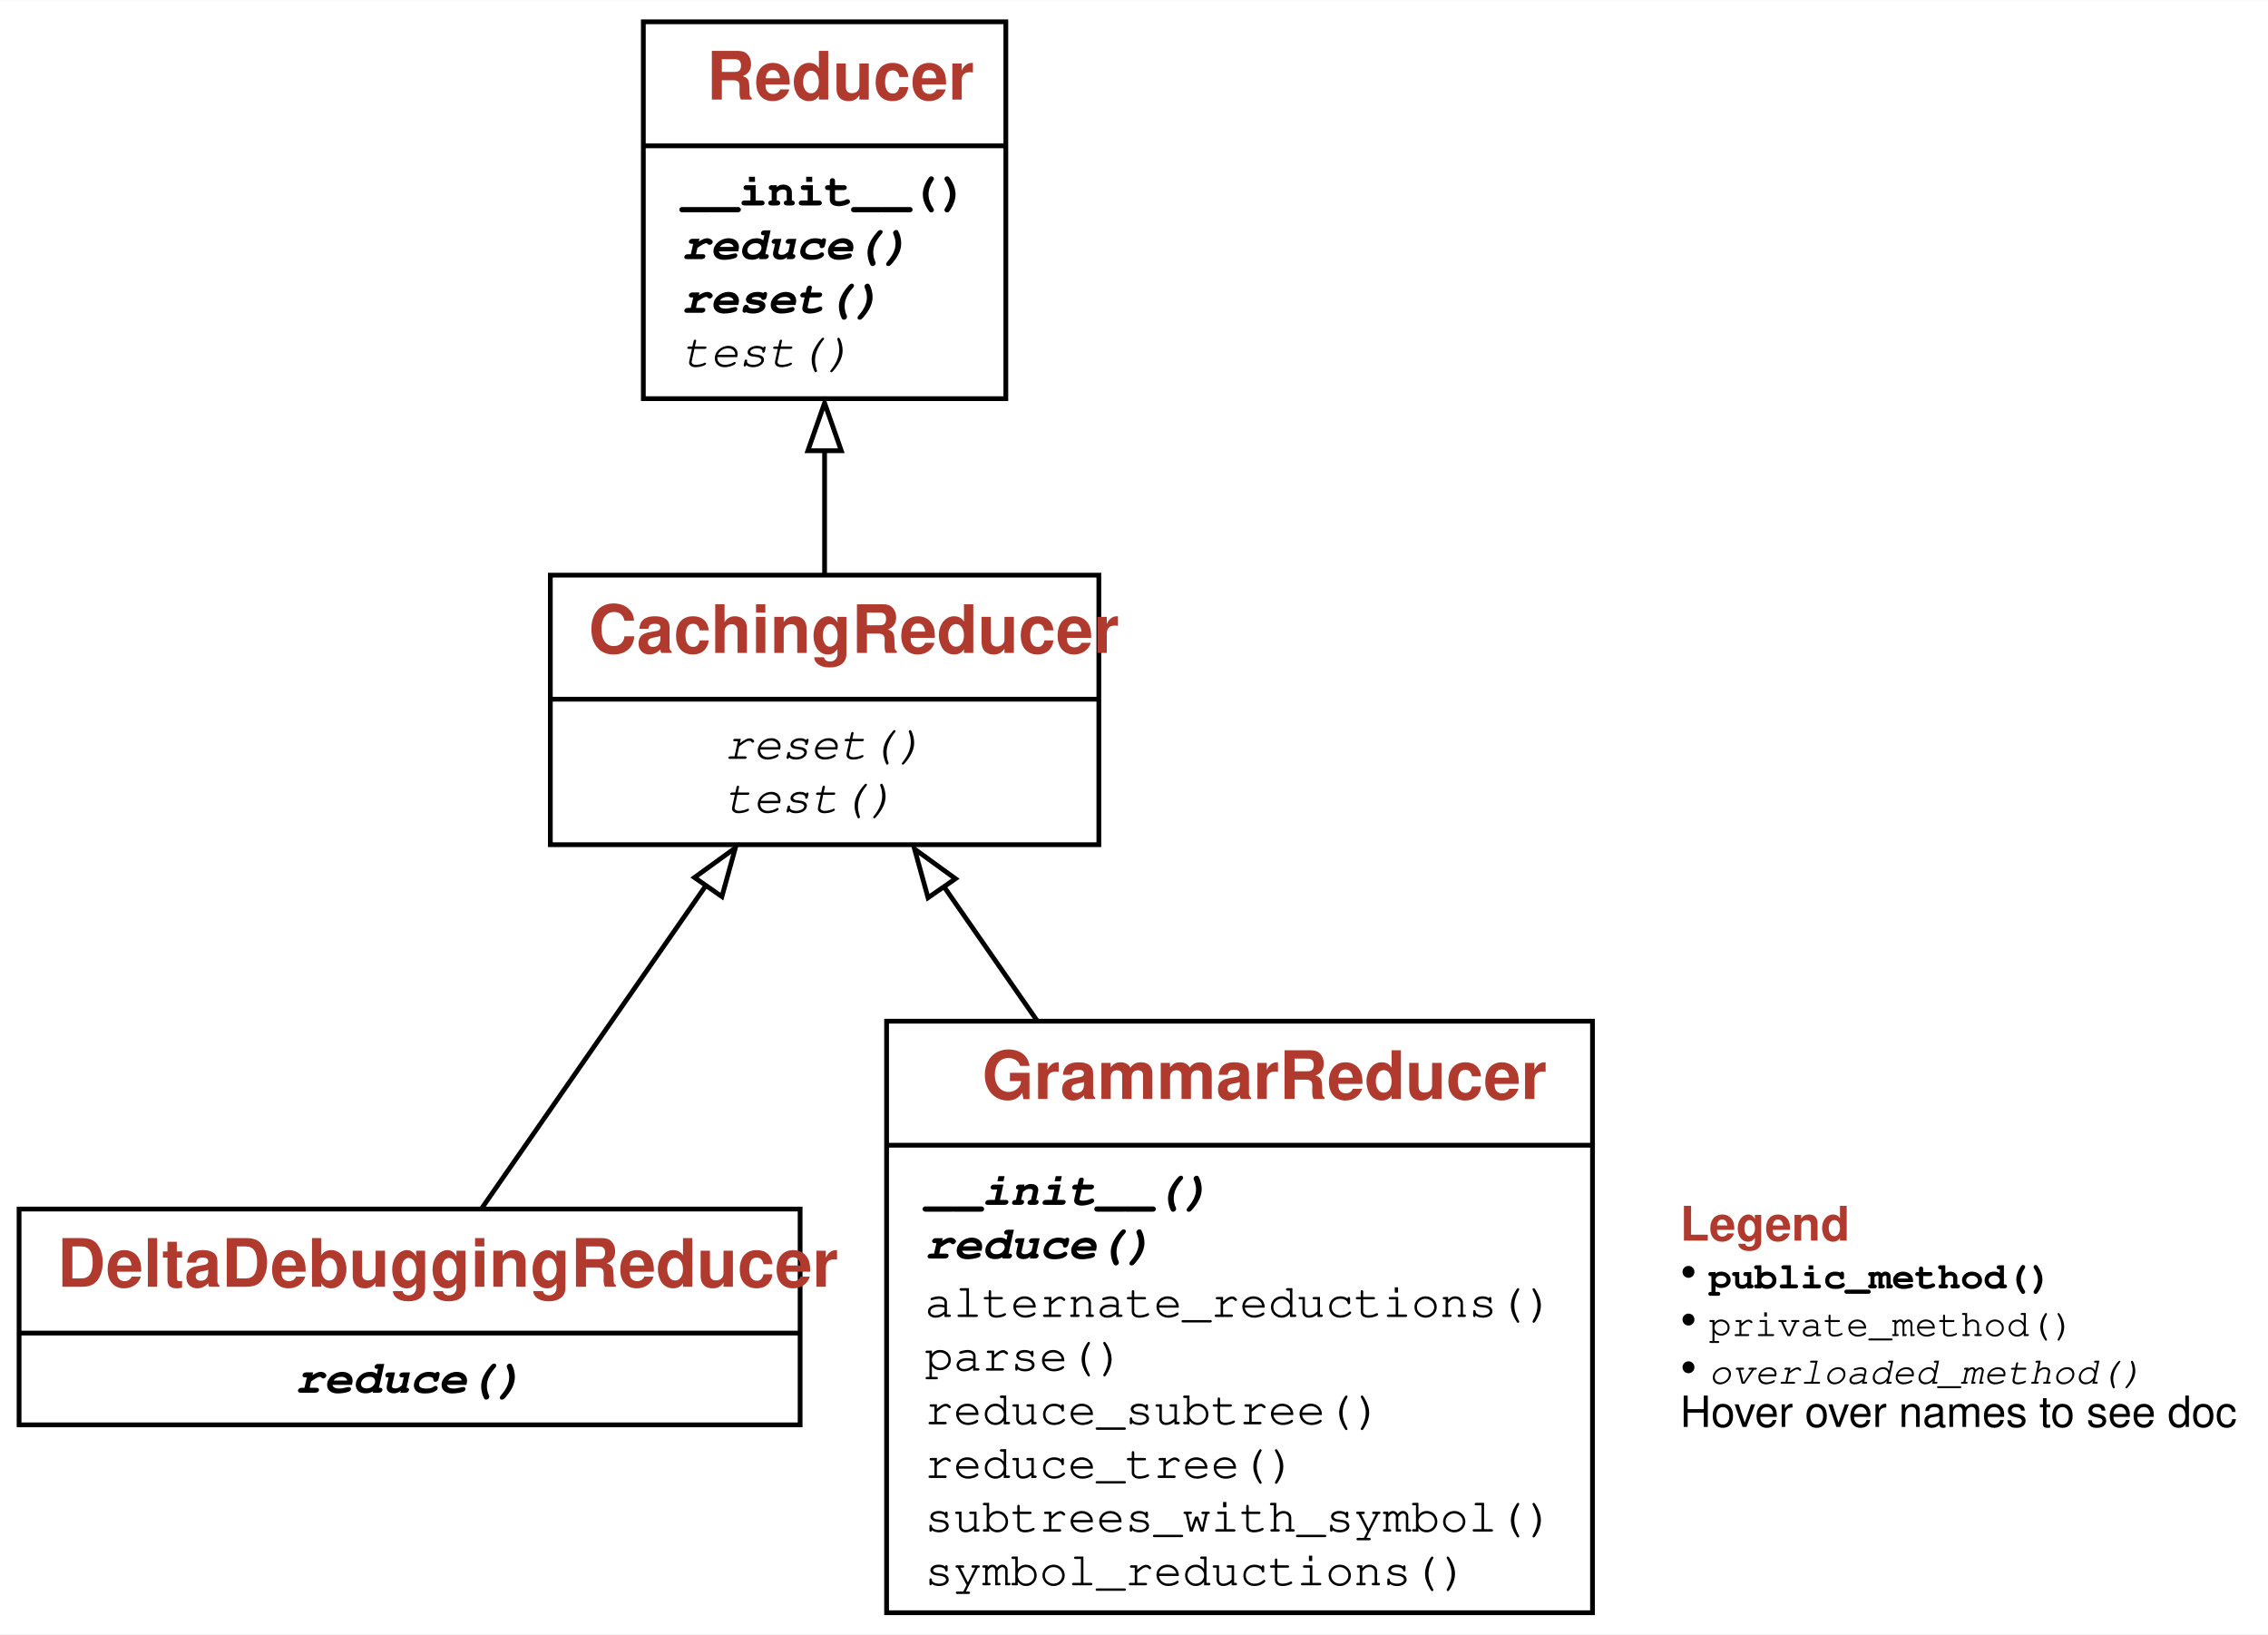
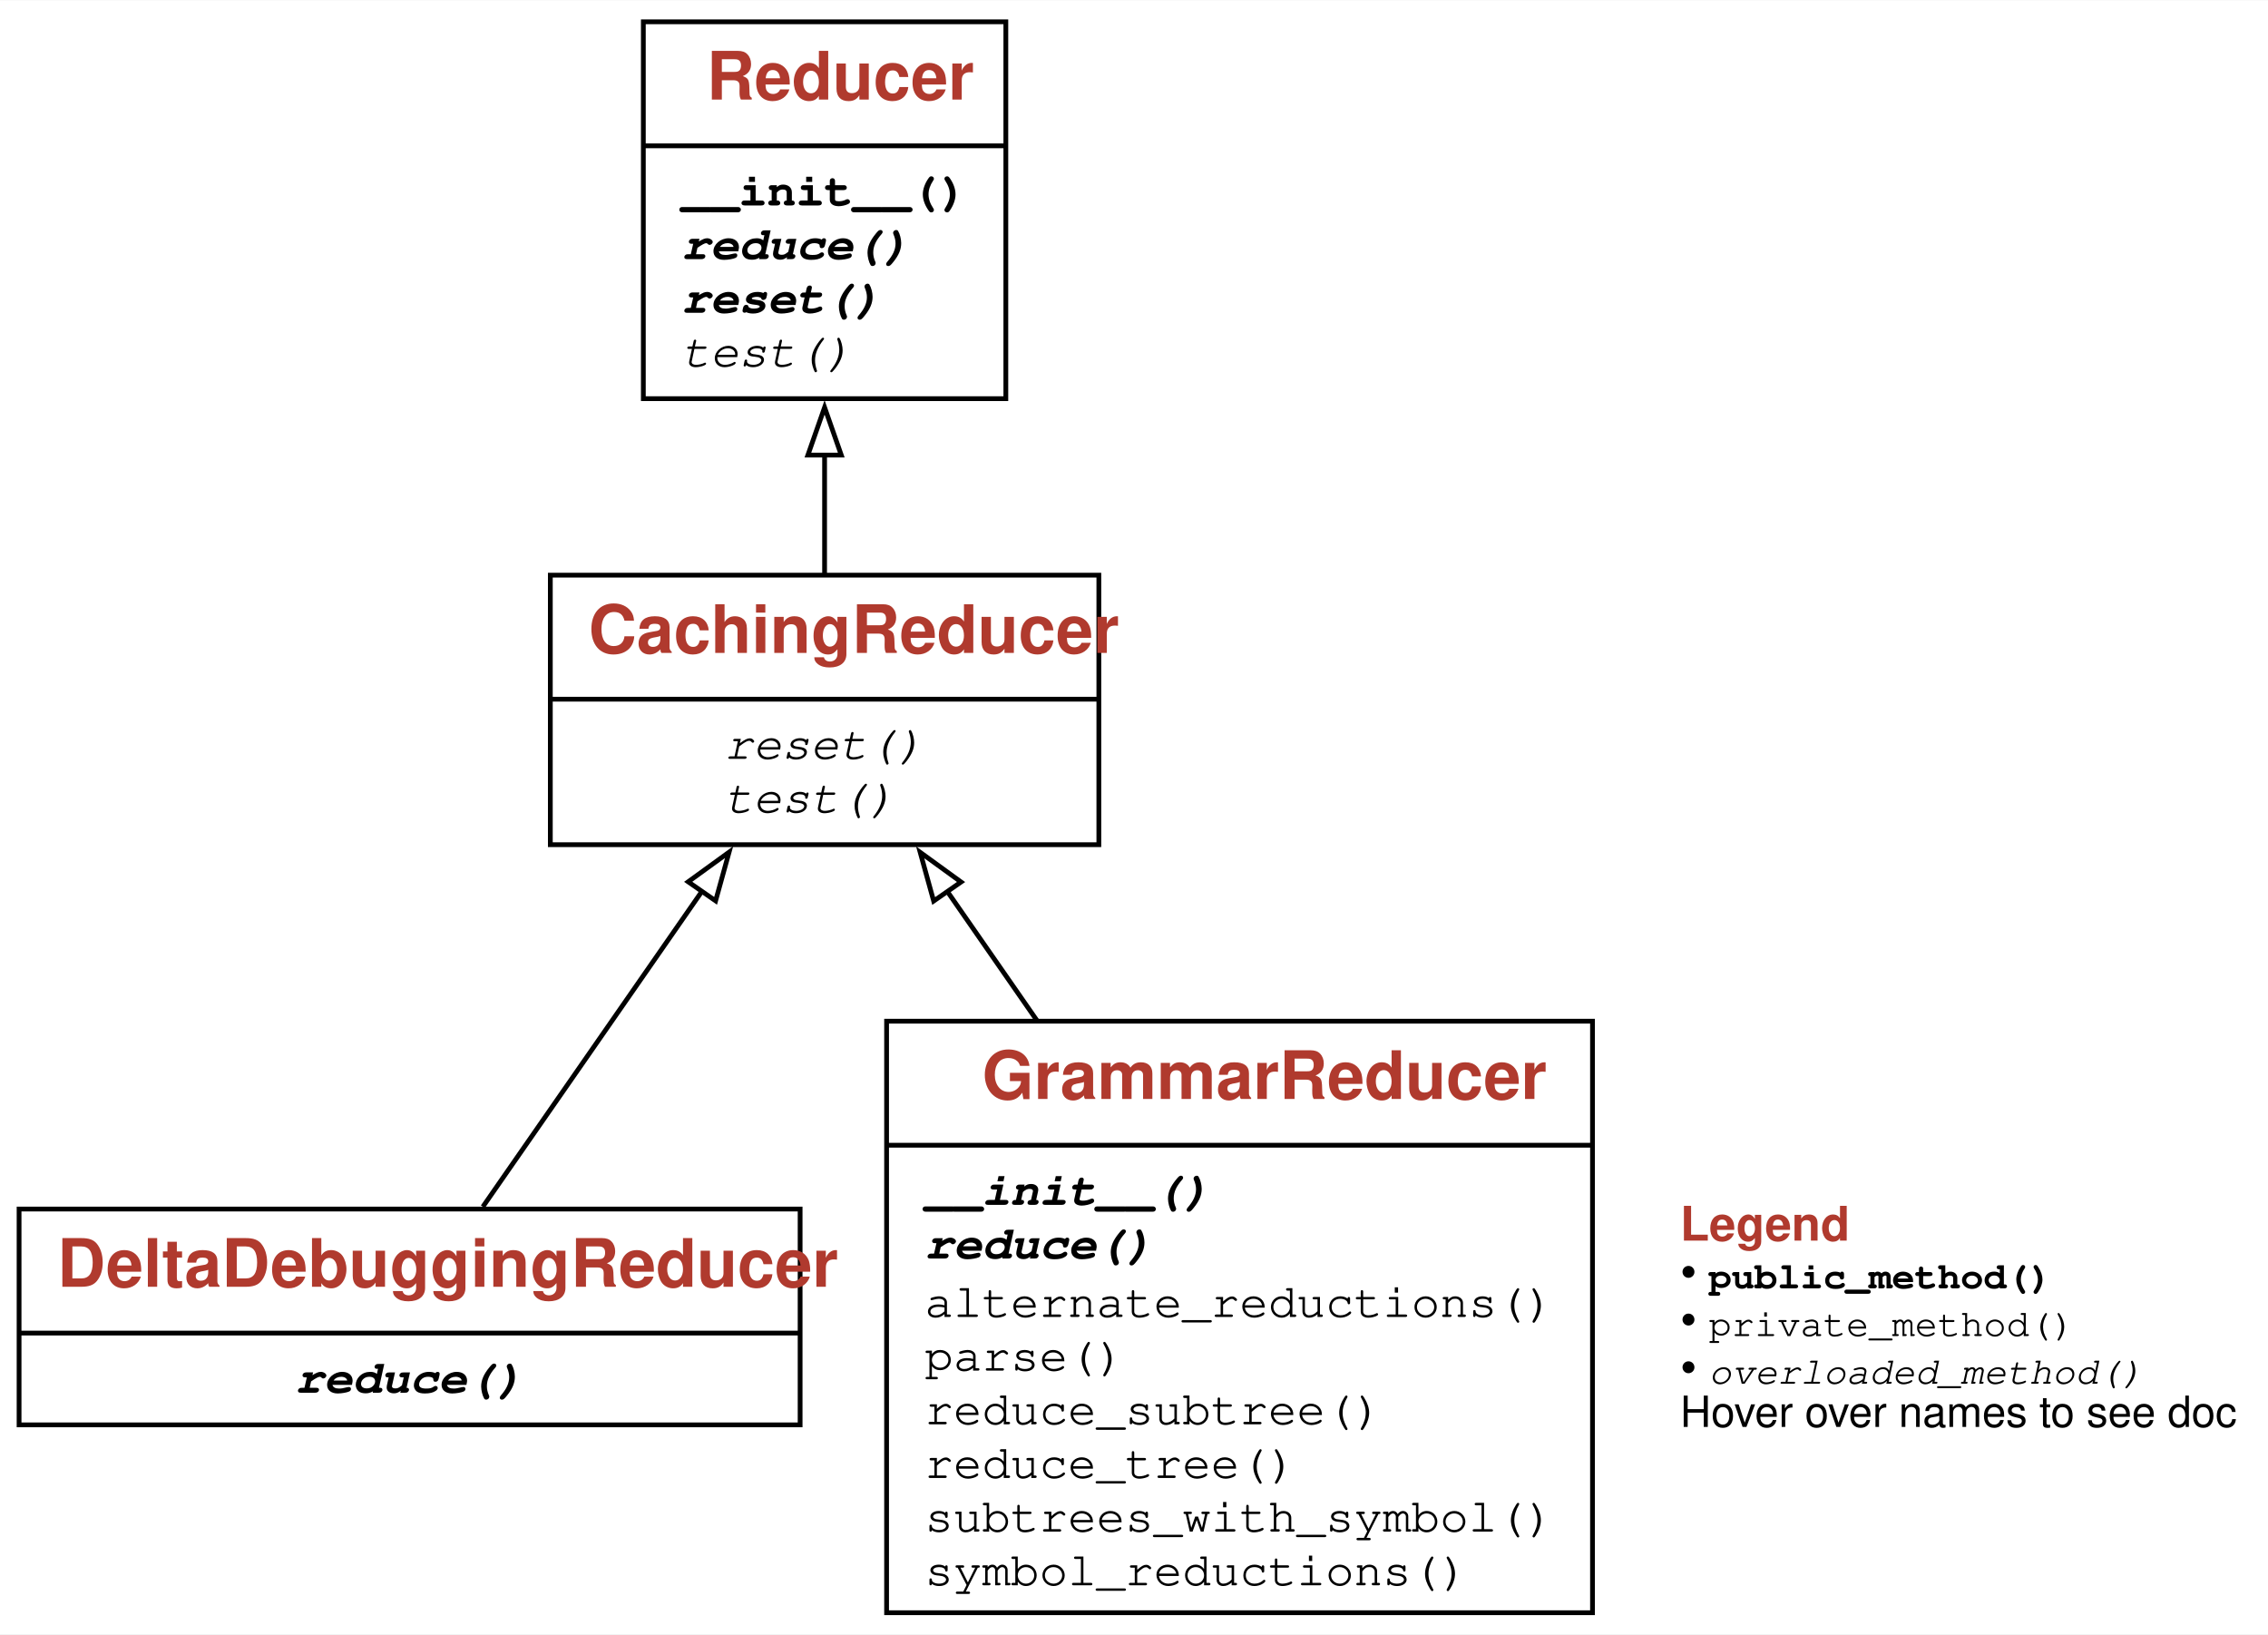
<svg xmlns="http://www.w3.org/2000/svg" xmlns:xlink="http://www.w3.org/1999/xlink" width="476pt" height="343pt" viewBox="0.00 0.00 475.50 342.50">
  <g id="graph0" class="graph" transform="scale(1 1) rotate(0) translate(4 338.5)">
    <g id="a_graph0">
      <a xlink:title="DeltaDebuggingReducer class hierarchy">
        <polygon fill="white" stroke="none" points="-4,4 -4,-338.5 471.5,-338.5 471.5,4 -4,4" />
      </a>
    </g>
    <g id="node1" class="node">
      <g id="a_node1">
        <a xlink:href="#" xlink:title="class DeltaDebuggingReducer:&#10;Reduce inputs using delta debugging.">
          <polygon fill="none" stroke="black" points="0,-39.88 0,-85.12 163.75,-85.12 163.75,-39.88 0,-39.88" />
          <text text-anchor="start" x="8" y="-68.83" font-family="Patua One, Helvetica, sans-serif" font-weight="bold" font-size="14.00" fill="#b03a2e">DeltaDebuggingReducer</text>
          <polyline fill="none" stroke="black" points="0,-59.12 163.75,-59.12" />
          <g id="a_node1_0">
            <a xlink:href="#" xlink:title="DeltaDebuggingReducer">
              <g id="a_node1_1">
                <a xlink:href="#" xlink:title="reduce(self, inp: str) -&gt; str:&#10;Reduce input `inp` using delta debugging. Return reduced input.">
                  <text text-anchor="start" x="57.88" y="-46.62" font-family="'Fira Mono', 'Source Code Pro', 'Courier', monospace" font-weight="bold" font-style="italic" font-size="10.00">reduce()</text>
                </a>
              </g>
            </a>
          </g>
        </a>
      </g>
    </g>
    <g id="node2" class="node">
      <g id="a_node2">
        <a xlink:href="#" xlink:title="class CachingReducer:&#10;A reducer that also caches test outcomes">
          <polygon fill="none" stroke="black" points="111.38,-161.5 111.38,-218 226.38,-218 226.38,-161.5 111.38,-161.5" />
          <text text-anchor="start" x="119.38" y="-201.7" font-family="Patua One, Helvetica, sans-serif" font-weight="bold" font-size="14.00" fill="#b03a2e">CachingReducer</text>
          <polyline fill="none" stroke="black" points="111.38,-192 226.38,-192" />
          <g id="a_node2_2">
            <a xlink:href="#" xlink:title="CachingReducer">
              <g id="a_node2_3">
                <a xlink:href="#" xlink:title="reset(self):&#10;Reset the test counter to zero. To be extended in subclasses.">
                  <text text-anchor="start" x="147.88" y="-179.5" font-family="'Fira Mono', 'Source Code Pro', 'Courier', monospace" font-style="italic" font-size="10.00">reset()</text>
                </a>
              </g>
              <g id="a_node2_4">
                <a xlink:href="#" xlink:title="test(self, inp):&#10;Test with input `inp`. Return outcome.&#10;To be extended in subclasses.">
                  <text text-anchor="start" x="147.88" y="-168.25" font-family="'Fira Mono', 'Source Code Pro', 'Courier', monospace" font-style="italic" font-size="10.00">test()</text>
                </a>
              </g>
            </a>
          </g>
        </a>
      </g>
    </g>
    <g id="edge1" class="edge">
-       <path fill="none" stroke="black" d="M96.83,-85.03C109.75,-103.64 128.69,-130.9 143.91,-152.81" />
-       <polygon fill="none" stroke="black" points="141.6,-154.62 150.18,-160.83 147.35,-150.62 141.6,-154.62" />
+       <path fill="none" stroke="black" d="M97.23,-85.6C109.98,-103.96 128.38,-130.45 143.34,-151.98" />
+       <polygon fill="none" stroke="black" points="140.28,-153.72 148.86,-159.94 146.03,-149.73 140.28,-153.72" />
    </g>
    <g id="node3" class="node">
      <g id="a_node3">
        <a xlink:href="#" xlink:title="class Reducer:&#10;Base class for reducers.">
          <polygon fill="none" stroke="black" points="130.88,-255 130.88,-334 206.88,-334 206.88,-255 130.88,-255" />
          <text text-anchor="start" x="144.12" y="-317.7" font-family="Patua One, Helvetica, sans-serif" font-weight="bold" font-size="14.00" fill="#b03a2e">Reducer</text>
          <polyline fill="none" stroke="black" points="130.88,-308 206.88,-308" />
          <g id="a_node3_5">
            <a xlink:href="#" xlink:title="Reducer">
              <g id="a_node3_6">
                <a xlink:href="#" xlink:title="__init__(self, runner: Fuzzer.Runner, log_test: bool = False) -&gt; None:&#10;Attach reducer to the given `runner`">
                  <text text-anchor="start" x="138.88" y="-295.5" font-family="'Fira Mono', 'Source Code Pro', 'Courier', monospace" font-weight="bold" font-size="10.00">__init__()</text>
                </a>
              </g>
              <g id="a_node3_7">
                <a xlink:href="#" xlink:title="reduce(self, inp: str) -&gt; str:&#10;Reduce input `inp`. Return reduced input.&#10;To be defined in subclasses.">
                  <text text-anchor="start" x="138.88" y="-284.25" font-family="'Fira Mono', 'Source Code Pro', 'Courier', monospace" font-weight="bold" font-style="italic" font-size="10.00">reduce()</text>
                </a>
              </g>
              <g id="a_node3_8">
                <a xlink:href="#" xlink:title="reset(self) -&gt; None:&#10;Reset the test counter to zero. To be extended in subclasses.">
                  <text text-anchor="start" x="138.88" y="-273" font-family="'Fira Mono', 'Source Code Pro', 'Courier', monospace" font-weight="bold" font-style="italic" font-size="10.00">reset()</text>
                </a>
              </g>
              <g id="a_node3_9">
                <a xlink:href="#" xlink:title="test(self, inp: str) -&gt; str:&#10;Test with input `inp`. Return outcome.&#10;To be extended in subclasses.">
                  <text text-anchor="start" x="138.88" y="-261.75" font-family="'Fira Mono', 'Source Code Pro', 'Courier', monospace" font-style="italic" font-size="10.00">test()</text>
                </a>
              </g>
            </a>
          </g>
        </a>
      </g>
    </g>
    <g id="edge2" class="edge">
-       <path fill="none" stroke="black" d="M168.88,-217.75C168.88,-225.86 168.88,-235.04 168.88,-244.12" />
-       <polygon fill="none" stroke="black" points="165.38,-244.09 168.88,-254.09 172.38,-244.09 165.38,-244.09" />
+       <path fill="none" stroke="black" d="M168.88,-218.29C168.88,-226.06 168.88,-234.76 168.88,-243.42" />
+       <polygon fill="none" stroke="black" points="165.38,-243.17 168.88,-253.17 172.38,-243.17 165.38,-243.17" />
    </g>
    <g id="node4" class="node">
      <g id="a_node4">
        <a xlink:href="#" xlink:title="class GrammarReducer:&#10;Reduce inputs using grammars">
          <polygon fill="none" stroke="black" points="181.88,-0.5 181.88,-124.5 329.88,-124.5 329.88,-0.5 181.88,-0.5" />
          <text text-anchor="start" x="201.88" y="-108.2" font-family="Patua One, Helvetica, sans-serif" font-weight="bold" font-size="14.00" fill="#b03a2e">GrammarReducer</text>
          <polyline fill="none" stroke="black" points="181.88,-98.5 329.88,-98.5" />
          <g id="a_node4_10">
            <a xlink:href="#" xlink:title="GrammarReducer">
              <g id="a_node4_11">
                <a xlink:href="#" xlink:title="__init__(self, runner: Fuzzer.Runner, parser: Parser.Parser, *, log_test: bool = False, log_reduce: bool = False):&#10;Constructor.&#10;`runner` is the runner to be used.&#10;`parser` is the parser to be used.&#10;`log_test` - if set, show tests and results.&#10;`log_reduce` - if set, show reduction steps.">
                  <text text-anchor="start" x="189.88" y="-86" font-family="'Fira Mono', 'Source Code Pro', 'Courier', monospace" font-weight="bold" font-style="italic" font-size="10.00">__init__()</text>
                </a>
              </g>
              <g id="a_node4_12">
                <a xlink:href="#" xlink:title="reduce(self, inp):&#10;Reduce input `inp`. Return reduced input.&#10;To be defined in subclasses.">
                  <text text-anchor="start" x="189.88" y="-74.75" font-family="'Fira Mono', 'Source Code Pro', 'Courier', monospace" font-weight="bold" font-style="italic" font-size="10.00">reduce()</text>
                </a>
              </g>
              <g id="a_node4_13">
                <a xlink:href="#" xlink:title="alternate_reductions(self, tree: DerivationTree, symbol: str, depth: int = -1)">
                  <text text-anchor="start" x="189.88" y="-62.5" font-family="'Fira Mono', 'Source Code Pro', 'Courier', monospace" font-size="10.00">alternate_reductions()</text>
                </a>
              </g>
              <g id="a_node4_14">
                <a xlink:href="#" xlink:title="parse(self, inp)">
                  <text text-anchor="start" x="189.88" y="-51.25" font-family="'Fira Mono', 'Source Code Pro', 'Courier', monospace" font-size="10.00">parse()</text>
                </a>
              </g>
              <g id="a_node4_15">
                <a xlink:href="#" xlink:title="reduce_subtree(self, tree: DerivationTree, subtree: DerivationTree, depth: int = -1)">
                  <text text-anchor="start" x="189.88" y="-40" font-family="'Fira Mono', 'Source Code Pro', 'Courier', monospace" font-size="10.00">reduce_subtree()</text>
                </a>
              </g>
              <g id="a_node4_16">
                <a xlink:href="#" xlink:title="reduce_tree(self, tree)">
                  <text text-anchor="start" x="189.88" y="-28.75" font-family="'Fira Mono', 'Source Code Pro', 'Courier', monospace" font-size="10.00">reduce_tree()</text>
                </a>
              </g>
              <g id="a_node4_17">
                <a xlink:href="#" xlink:title="subtrees_with_symbol(self, tree: DerivationTree, symbol: str, depth: int = -1, ignore_root: bool = True) -&gt; List[DerivationTree]:&#10;Find all subtrees in `tree` whose root is `symbol`.&#10;If `ignore_root` is true, ignore the root note of `tree`.">
                  <text text-anchor="start" x="189.88" y="-17.5" font-family="'Fira Mono', 'Source Code Pro', 'Courier', monospace" font-size="10.00">subtrees_with_symbol()</text>
                </a>
              </g>
              <g id="a_node4_18">
                <a xlink:href="#" xlink:title="symbol_reductions(self, tree: DerivationTree, symbol: str, depth: int = -1):&#10;Find all expansion alternatives for the given symbol">
                  <text text-anchor="start" x="189.88" y="-6.25" font-family="'Fira Mono', 'Source Code Pro', 'Courier', monospace" font-size="10.00">symbol_reductions()</text>
                </a>
              </g>
            </a>
          </g>
        </a>
      </g>
    </g>
    <g id="edge3" class="edge">
-       <path fill="none" stroke="black" d="M213.65,-124.29C206.9,-134 200.11,-143.78 193.93,-152.67" />
-       <polygon fill="none" stroke="black" points="190.57,-150.38 187.74,-160.59 196.32,-154.37 190.57,-150.38" />
+       <path fill="none" stroke="black" d="M213.39,-124.66C206.94,-133.95 200.45,-143.29 194.51,-151.85" />
+       <polygon fill="none" stroke="black" points="191.75,-149.69 188.92,-159.9 197.49,-153.68 191.75,-149.69" />
    </g>
    <g id="node5" class="node">
      <text text-anchor="start" x="348.25" y="-78.5" font-family="Patua One, Helvetica, sans-serif" font-weight="bold" font-size="10.00" fill="#b03a2e">Legend</text>
      <text text-anchor="start" x="348.25" y="-68.5" font-family="Patua One, Helvetica, sans-serif" font-size="10.00">• </text>
      <text text-anchor="start" x="354.25" y="-68.5" font-family="'Fira Mono', 'Source Code Pro', 'Courier', monospace" font-weight="bold" font-size="8.00">public_method()</text>
      <text text-anchor="start" x="348.25" y="-58.5" font-family="Patua One, Helvetica, sans-serif" font-size="10.00">• </text>
      <text text-anchor="start" x="354.25" y="-58.5" font-family="'Fira Mono', 'Source Code Pro', 'Courier', monospace" font-size="8.00">private_method()</text>
      <text text-anchor="start" x="348.25" y="-48.5" font-family="Patua One, Helvetica, sans-serif" font-size="10.00">• </text>
      <text text-anchor="start" x="354.25" y="-48.5" font-family="'Fira Mono', 'Source Code Pro', 'Courier', monospace" font-style="italic" font-size="8.00">overloaded_method()</text>
      <text text-anchor="start" x="348.25" y="-39.45" font-family="Helvetica,sans-Serif" font-size="9.00">Hover over names to see doc</text>
    </g>
  </g>
</svg>
